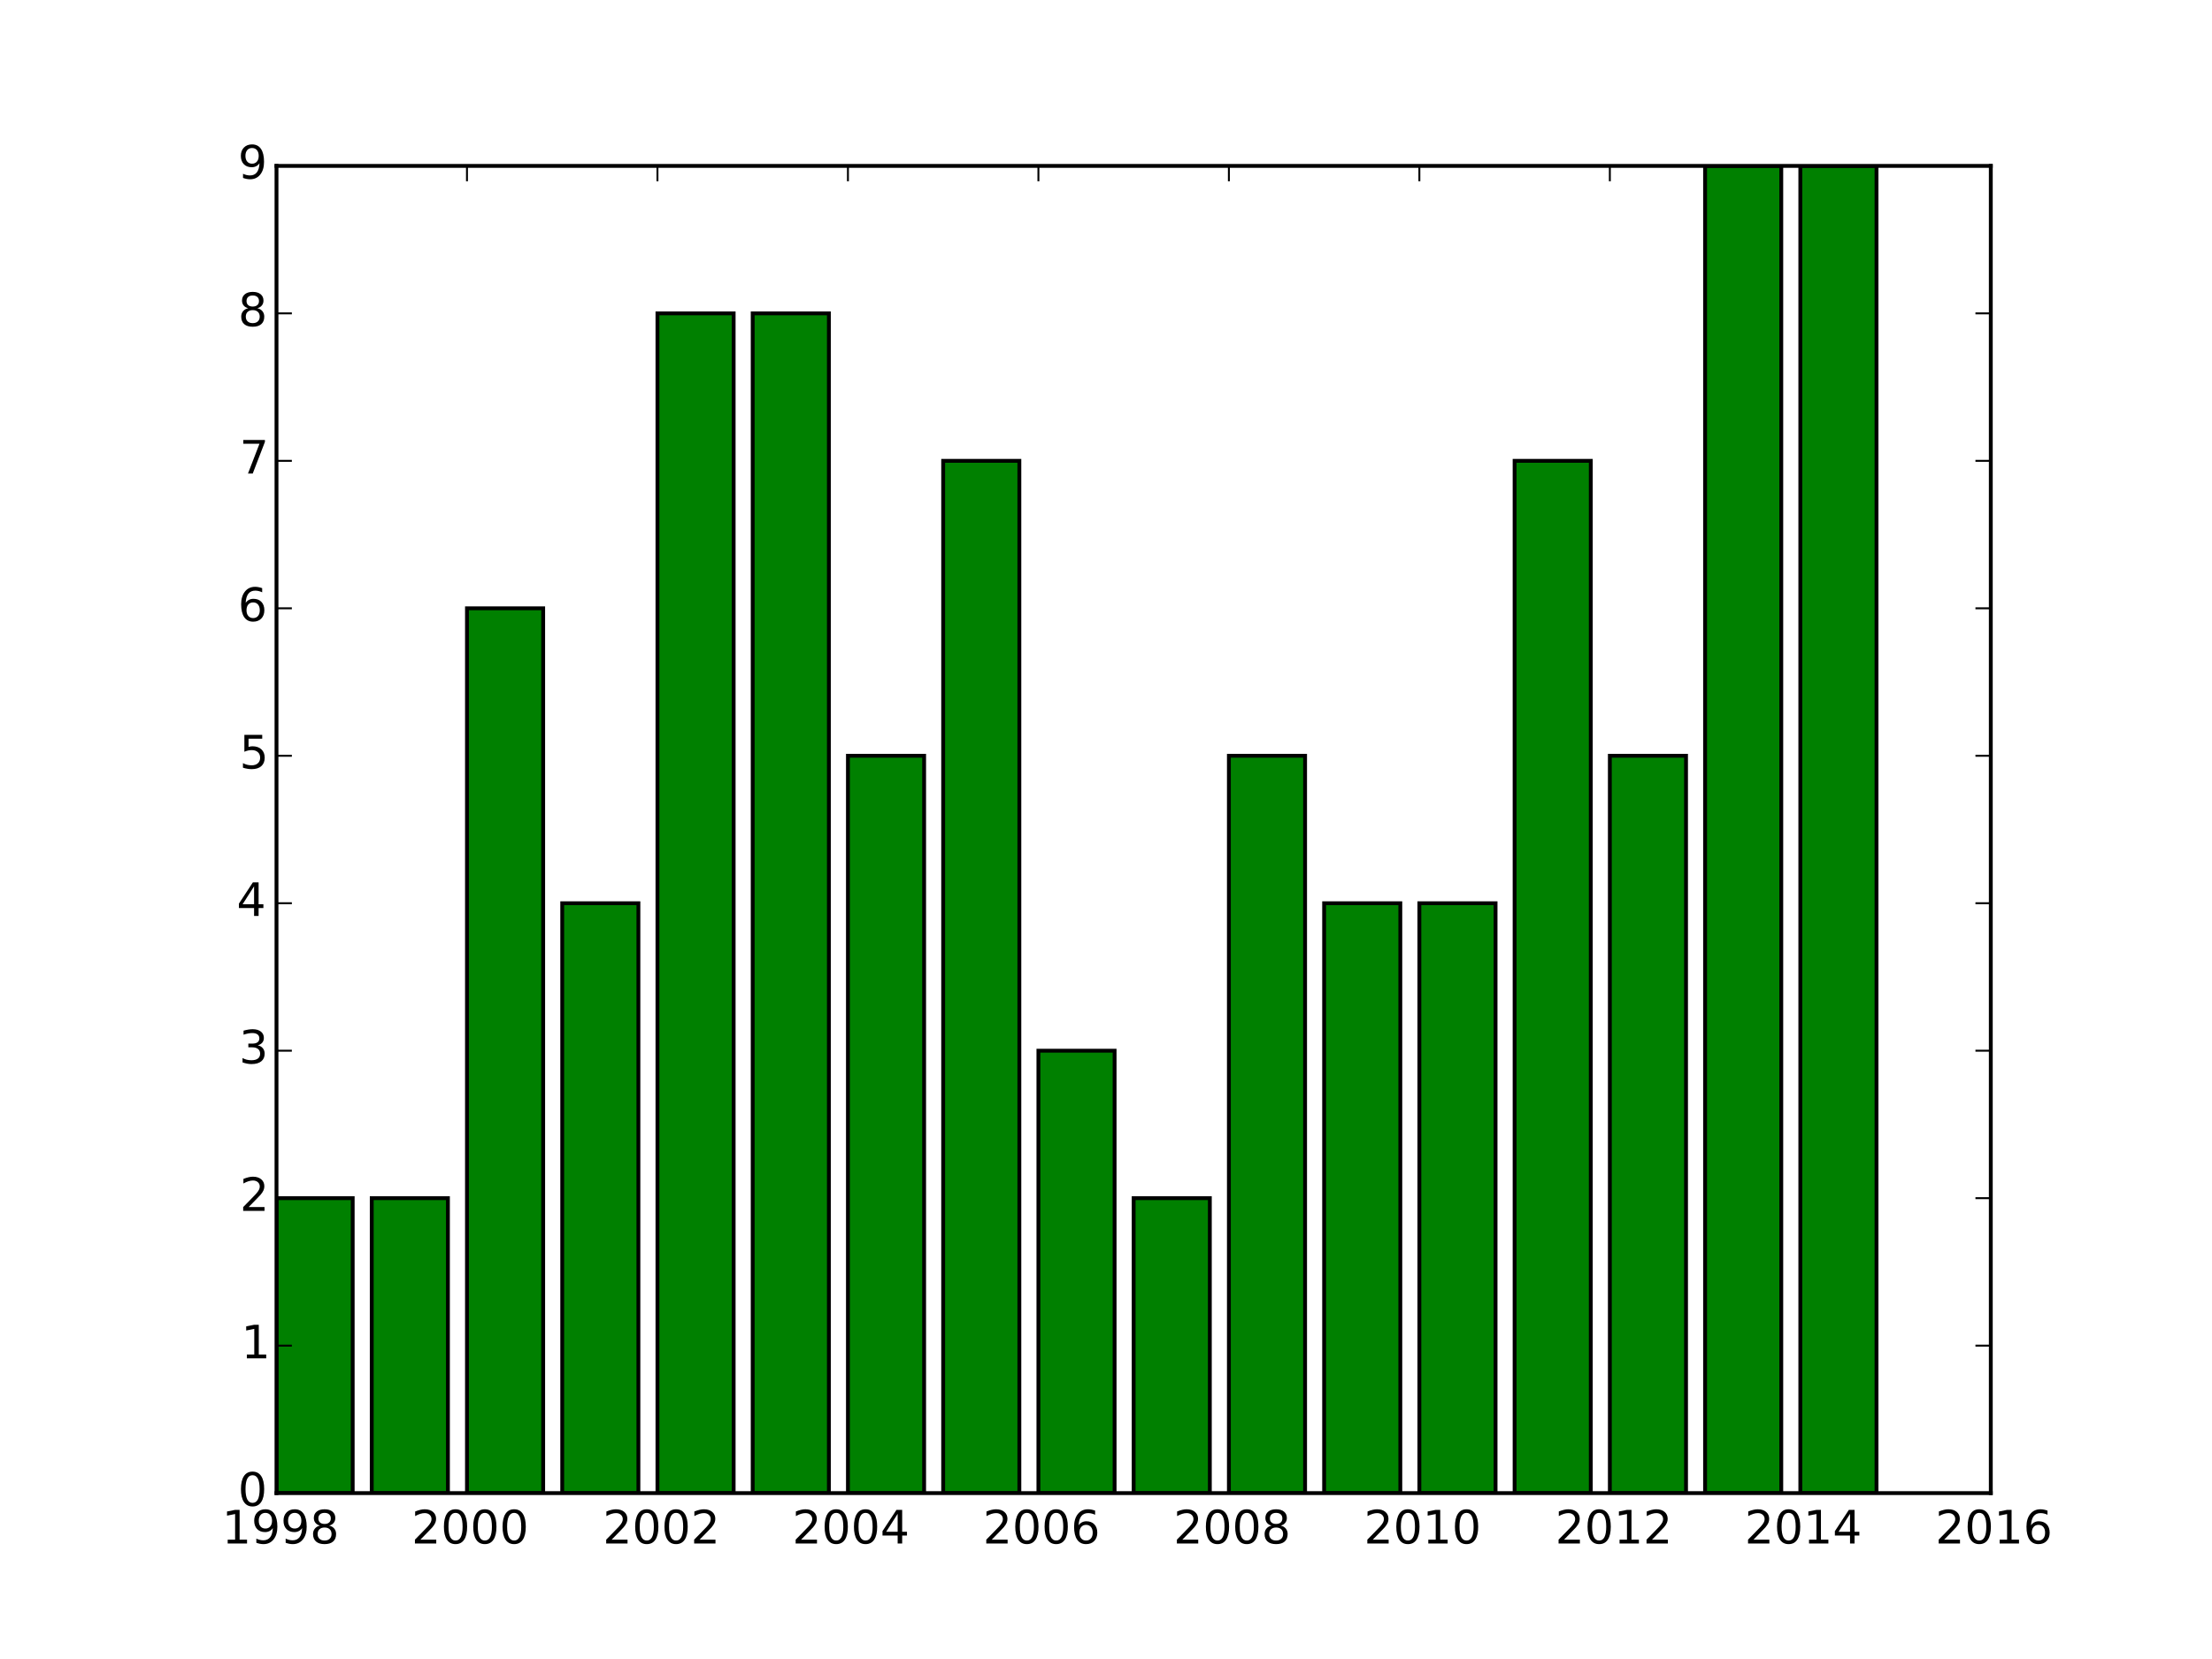
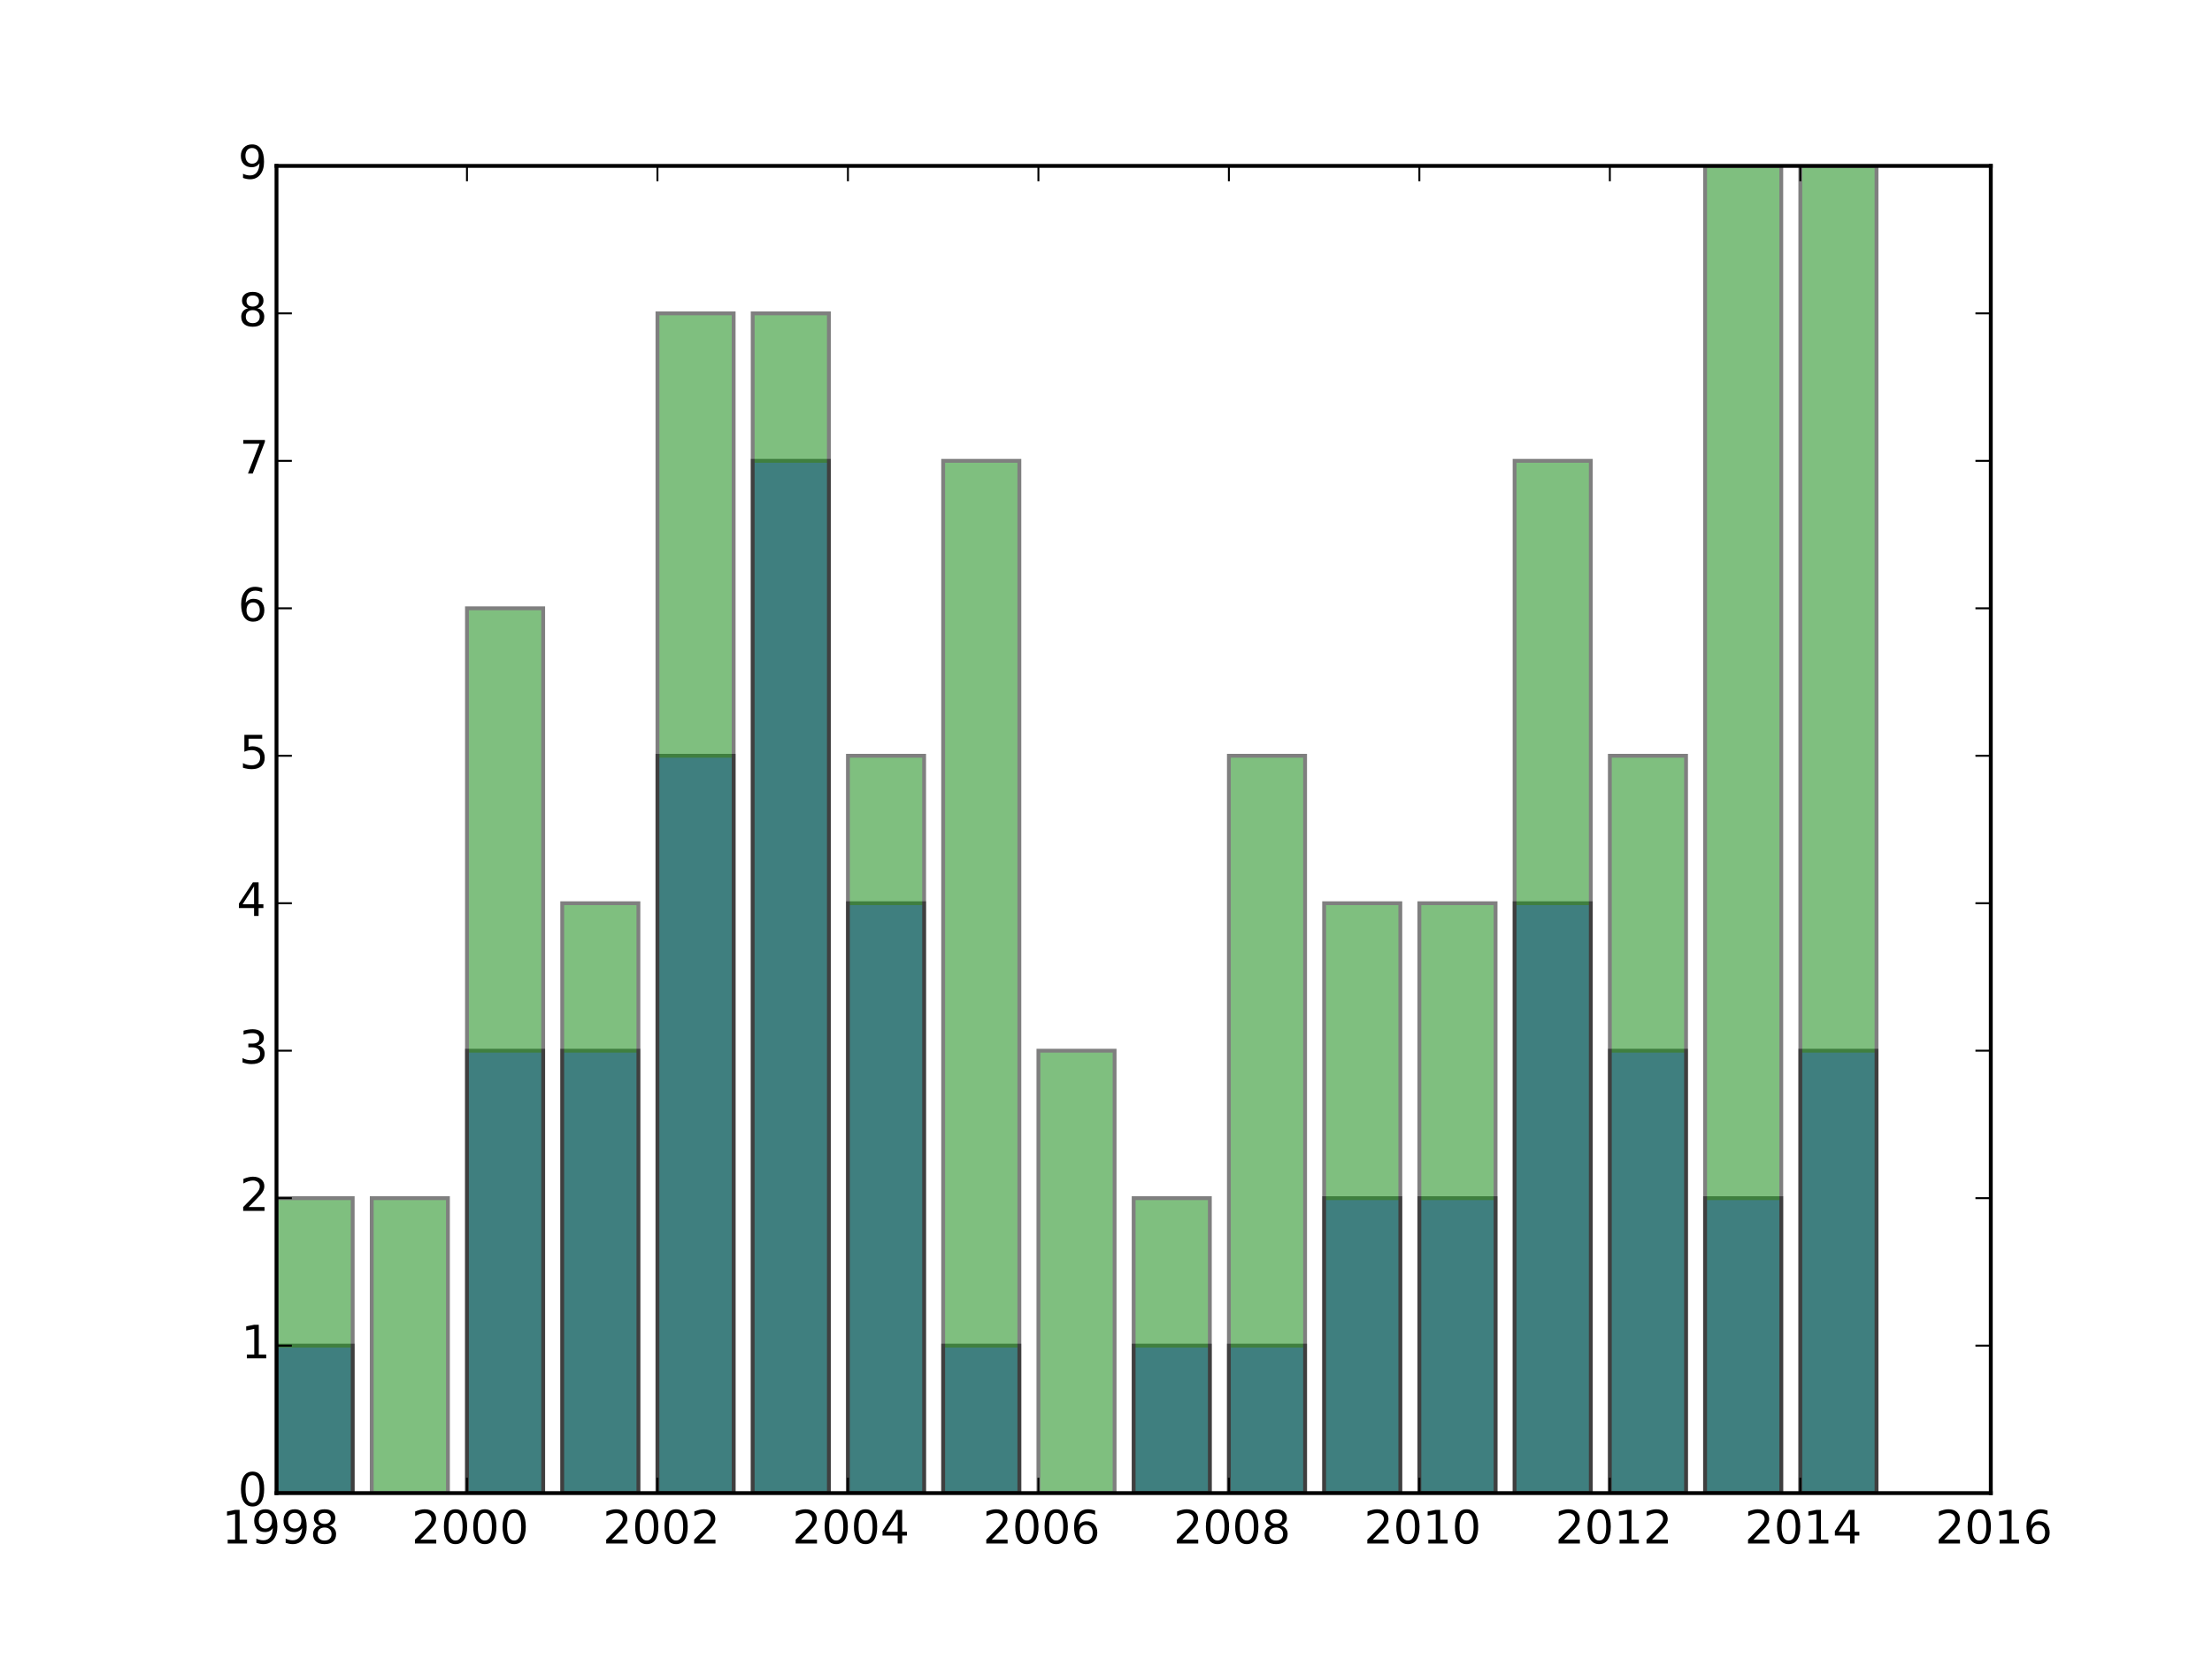
<svg xmlns="http://www.w3.org/2000/svg" xmlns:xlink="http://www.w3.org/1999/xlink" height="432pt" version="1.1" viewBox="0 0 576 432" width="576pt">
  <defs>
    <style type="text/css">
*{stroke-linecap:butt;stroke-linejoin:round;}
  </style>
  </defs>
  <g id="figure_1">
    <g id="patch_1">
      <path d=" M0 432 L576 432 L576 0 L0 0 z " style="fill:#ffffff;" />
    </g>
    <g id="axes_1">
      <g id="patch_2">
        <path d=" M72 388.8 L518.4 388.8 L518.4 43.2 L72 43.2 z " style="fill:#ffffff;" />
      </g>
      <g id="patch_3">
-         <path clip-path="url(#p7ff5b81e1d)" d=" M72 388.8 L91.84 388.8 L91.84 312 L72 312 z " style="fill:#008000;stroke:#000000;stroke-linejoin:miter;" />
+         <path clip-path="url(#p7ff5b81e1d)" d=" M72 388.8 L91.84 388.8 L91.84 350.4 L72 350.4 z " style="fill:#0000ff;opacity:0.5;stroke:#000000;stroke-linejoin:miter;" />
      </g>
      <g id="patch_4">
-         <path clip-path="url(#p7ff5b81e1d)" d=" M96.8 388.8 L116.64 388.8 L116.64 312 L96.8 312 z " style="fill:#008000;stroke:#000000;stroke-linejoin:miter;" />
+         <path clip-path="url(#p7ff5b81e1d)" d=" M121.6 388.8 L141.44 388.8 L141.44 273.6 L121.6 273.6 z " style="fill:#0000ff;opacity:0.5;stroke:#000000;stroke-linejoin:miter;" />
      </g>
      <g id="patch_5">
-         <path clip-path="url(#p7ff5b81e1d)" d=" M121.6 388.8 L141.44 388.8 L141.44 158.4 L121.6 158.4 z " style="fill:#008000;stroke:#000000;stroke-linejoin:miter;" />
+         <path clip-path="url(#p7ff5b81e1d)" d=" M146.4 388.8 L166.24 388.8 L166.24 273.6 L146.4 273.6 z " style="fill:#0000ff;opacity:0.5;stroke:#000000;stroke-linejoin:miter;" />
      </g>
      <g id="patch_6">
-         <path clip-path="url(#p7ff5b81e1d)" d=" M146.4 388.8 L166.24 388.8 L166.24 235.2 L146.4 235.2 z " style="fill:#008000;stroke:#000000;stroke-linejoin:miter;" />
+         <path clip-path="url(#p7ff5b81e1d)" d=" M171.2 388.8 L191.04 388.8 L191.04 196.8 L171.2 196.8 z " style="fill:#0000ff;opacity:0.5;stroke:#000000;stroke-linejoin:miter;" />
      </g>
      <g id="patch_7">
-         <path clip-path="url(#p7ff5b81e1d)" d=" M171.2 388.8 L191.04 388.8 L191.04 81.6 L171.2 81.6 z " style="fill:#008000;stroke:#000000;stroke-linejoin:miter;" />
+         <path clip-path="url(#p7ff5b81e1d)" d=" M196 388.8 L215.84 388.8 L215.84 120 L196 120 z " style="fill:#0000ff;opacity:0.5;stroke:#000000;stroke-linejoin:miter;" />
      </g>
      <g id="patch_8">
-         <path clip-path="url(#p7ff5b81e1d)" d=" M196 388.8 L215.84 388.8 L215.84 81.6 L196 81.6 z " style="fill:#008000;stroke:#000000;stroke-linejoin:miter;" />
+         <path clip-path="url(#p7ff5b81e1d)" d=" M220.8 388.8 L240.64 388.8 L240.64 235.2 L220.8 235.2 z " style="fill:#0000ff;opacity:0.5;stroke:#000000;stroke-linejoin:miter;" />
      </g>
      <g id="patch_9">
-         <path clip-path="url(#p7ff5b81e1d)" d=" M220.8 388.8 L240.64 388.8 L240.64 196.8 L220.8 196.8 z " style="fill:#008000;stroke:#000000;stroke-linejoin:miter;" />
+         <path clip-path="url(#p7ff5b81e1d)" d=" M245.6 388.8 L265.44 388.8 L265.44 350.4 L245.6 350.4 z " style="fill:#0000ff;opacity:0.5;stroke:#000000;stroke-linejoin:miter;" />
      </g>
      <g id="patch_10">
-         <path clip-path="url(#p7ff5b81e1d)" d=" M245.6 388.8 L265.44 388.8 L265.44 120 L245.6 120 z " style="fill:#008000;stroke:#000000;stroke-linejoin:miter;" />
+         <path clip-path="url(#p7ff5b81e1d)" d=" M295.2 388.8 L315.04 388.8 L315.04 350.4 L295.2 350.4 z " style="fill:#0000ff;opacity:0.5;stroke:#000000;stroke-linejoin:miter;" />
      </g>
      <g id="patch_11">
-         <path clip-path="url(#p7ff5b81e1d)" d=" M270.4 388.8 L290.24 388.8 L290.24 273.6 L270.4 273.6 z " style="fill:#008000;stroke:#000000;stroke-linejoin:miter;" />
+         <path clip-path="url(#p7ff5b81e1d)" d=" M320 388.8 L339.84 388.8 L339.84 350.4 L320 350.4 z " style="fill:#0000ff;opacity:0.5;stroke:#000000;stroke-linejoin:miter;" />
      </g>
      <g id="patch_12">
-         <path clip-path="url(#p7ff5b81e1d)" d=" M295.2 388.8 L315.04 388.8 L315.04 312 L295.2 312 z " style="fill:#008000;stroke:#000000;stroke-linejoin:miter;" />
+         <path clip-path="url(#p7ff5b81e1d)" d=" M344.8 388.8 L364.64 388.8 L364.64 312 L344.8 312 z " style="fill:#0000ff;opacity:0.5;stroke:#000000;stroke-linejoin:miter;" />
      </g>
      <g id="patch_13">
-         <path clip-path="url(#p7ff5b81e1d)" d=" M320 388.8 L339.84 388.8 L339.84 196.8 L320 196.8 z " style="fill:#008000;stroke:#000000;stroke-linejoin:miter;" />
+         <path clip-path="url(#p7ff5b81e1d)" d=" M369.6 388.8 L389.44 388.8 L389.44 312 L369.6 312 z " style="fill:#0000ff;opacity:0.5;stroke:#000000;stroke-linejoin:miter;" />
      </g>
      <g id="patch_14">
-         <path clip-path="url(#p7ff5b81e1d)" d=" M344.8 388.8 L364.64 388.8 L364.64 235.2 L344.8 235.2 z " style="fill:#008000;stroke:#000000;stroke-linejoin:miter;" />
+         <path clip-path="url(#p7ff5b81e1d)" d=" M394.4 388.8 L414.24 388.8 L414.24 235.2 L394.4 235.2 z " style="fill:#0000ff;opacity:0.5;stroke:#000000;stroke-linejoin:miter;" />
      </g>
      <g id="patch_15">
-         <path clip-path="url(#p7ff5b81e1d)" d=" M369.6 388.8 L389.44 388.8 L389.44 235.2 L369.6 235.2 z " style="fill:#008000;stroke:#000000;stroke-linejoin:miter;" />
+         <path clip-path="url(#p7ff5b81e1d)" d=" M419.2 388.8 L439.04 388.8 L439.04 273.6 L419.2 273.6 z " style="fill:#0000ff;opacity:0.5;stroke:#000000;stroke-linejoin:miter;" />
      </g>
      <g id="patch_16">
-         <path clip-path="url(#p7ff5b81e1d)" d=" M394.4 388.8 L414.24 388.8 L414.24 120 L394.4 120 z " style="fill:#008000;stroke:#000000;stroke-linejoin:miter;" />
+         <path clip-path="url(#p7ff5b81e1d)" d=" M444 388.8 L463.84 388.8 L463.84 312 L444 312 z " style="fill:#0000ff;opacity:0.5;stroke:#000000;stroke-linejoin:miter;" />
      </g>
      <g id="patch_17">
-         <path clip-path="url(#p7ff5b81e1d)" d=" M419.2 388.8 L439.04 388.8 L439.04 196.8 L419.2 196.8 z " style="fill:#008000;stroke:#000000;stroke-linejoin:miter;" />
+         <path clip-path="url(#p7ff5b81e1d)" d=" M468.8 388.8 L488.64 388.8 L488.64 273.6 L468.8 273.6 z " style="fill:#0000ff;opacity:0.5;stroke:#000000;stroke-linejoin:miter;" />
      </g>
      <g id="patch_18">
-         <path clip-path="url(#p7ff5b81e1d)" d=" M444 388.8 L463.84 388.8 L463.84 43.2 L444 43.2 z " style="fill:#008000;stroke:#000000;stroke-linejoin:miter;" />
+         <path clip-path="url(#p7ff5b81e1d)" d=" M72 388.8 L91.84 388.8 L91.84 312 L72 312 z " style="fill:#008000;opacity:0.5;stroke:#000000;stroke-linejoin:miter;" />
      </g>
      <g id="patch_19">
-         <path clip-path="url(#p7ff5b81e1d)" d=" M468.8 388.8 L488.64 388.8 L488.64 43.2 L468.8 43.2 z " style="fill:#008000;stroke:#000000;stroke-linejoin:miter;" />
+         <path clip-path="url(#p7ff5b81e1d)" d=" M96.8 388.8 L116.64 388.8 L116.64 312 L96.8 312 z " style="fill:#008000;opacity:0.5;stroke:#000000;stroke-linejoin:miter;" />
      </g>
      <g id="patch_20">
+         <path clip-path="url(#p7ff5b81e1d)" d=" M121.6 388.8 L141.44 388.8 L141.44 158.4 L121.6 158.4 z " style="fill:#008000;opacity:0.5;stroke:#000000;stroke-linejoin:miter;" />
+       </g>
+       <g id="patch_21">
+         <path clip-path="url(#p7ff5b81e1d)" d=" M146.4 388.8 L166.24 388.8 L166.24 235.2 L146.4 235.2 z " style="fill:#008000;opacity:0.5;stroke:#000000;stroke-linejoin:miter;" />
+       </g>
+       <g id="patch_22">
+         <path clip-path="url(#p7ff5b81e1d)" d=" M171.2 388.8 L191.04 388.8 L191.04 81.6 L171.2 81.6 z " style="fill:#008000;opacity:0.5;stroke:#000000;stroke-linejoin:miter;" />
+       </g>
+       <g id="patch_23">
+         <path clip-path="url(#p7ff5b81e1d)" d=" M196 388.8 L215.84 388.8 L215.84 81.6 L196 81.6 z " style="fill:#008000;opacity:0.5;stroke:#000000;stroke-linejoin:miter;" />
+       </g>
+       <g id="patch_24">
+         <path clip-path="url(#p7ff5b81e1d)" d=" M220.8 388.8 L240.64 388.8 L240.64 196.8 L220.8 196.8 z " style="fill:#008000;opacity:0.5;stroke:#000000;stroke-linejoin:miter;" />
+       </g>
+       <g id="patch_25">
+         <path clip-path="url(#p7ff5b81e1d)" d=" M245.6 388.8 L265.44 388.8 L265.44 120 L245.6 120 z " style="fill:#008000;opacity:0.5;stroke:#000000;stroke-linejoin:miter;" />
+       </g>
+       <g id="patch_26">
+         <path clip-path="url(#p7ff5b81e1d)" d=" M270.4 388.8 L290.24 388.8 L290.24 273.6 L270.4 273.6 z " style="fill:#008000;opacity:0.5;stroke:#000000;stroke-linejoin:miter;" />
+       </g>
+       <g id="patch_27">
+         <path clip-path="url(#p7ff5b81e1d)" d=" M295.2 388.8 L315.04 388.8 L315.04 312 L295.2 312 z " style="fill:#008000;opacity:0.5;stroke:#000000;stroke-linejoin:miter;" />
+       </g>
+       <g id="patch_28">
+         <path clip-path="url(#p7ff5b81e1d)" d=" M320 388.8 L339.84 388.8 L339.84 196.8 L320 196.8 z " style="fill:#008000;opacity:0.5;stroke:#000000;stroke-linejoin:miter;" />
+       </g>
+       <g id="patch_29">
+         <path clip-path="url(#p7ff5b81e1d)" d=" M344.8 388.8 L364.64 388.8 L364.64 235.2 L344.8 235.2 z " style="fill:#008000;opacity:0.5;stroke:#000000;stroke-linejoin:miter;" />
+       </g>
+       <g id="patch_30">
+         <path clip-path="url(#p7ff5b81e1d)" d=" M369.6 388.8 L389.44 388.8 L389.44 235.2 L369.6 235.2 z " style="fill:#008000;opacity:0.5;stroke:#000000;stroke-linejoin:miter;" />
+       </g>
+       <g id="patch_31">
+         <path clip-path="url(#p7ff5b81e1d)" d=" M394.4 388.8 L414.24 388.8 L414.24 120 L394.4 120 z " style="fill:#008000;opacity:0.5;stroke:#000000;stroke-linejoin:miter;" />
+       </g>
+       <g id="patch_32">
+         <path clip-path="url(#p7ff5b81e1d)" d=" M419.2 388.8 L439.04 388.8 L439.04 196.8 L419.2 196.8 z " style="fill:#008000;opacity:0.5;stroke:#000000;stroke-linejoin:miter;" />
+       </g>
+       <g id="patch_33">
+         <path clip-path="url(#p7ff5b81e1d)" d=" M444 388.8 L463.84 388.8 L463.84 43.2 L444 43.2 z " style="fill:#008000;opacity:0.5;stroke:#000000;stroke-linejoin:miter;" />
+       </g>
+       <g id="patch_34">
+         <path clip-path="url(#p7ff5b81e1d)" d=" M468.8 388.8 L488.64 388.8 L488.64 43.2 L468.8 43.2 z " style="fill:#008000;opacity:0.5;stroke:#000000;stroke-linejoin:miter;" />
+       </g>
+       <g id="patch_35">
+         <path d=" M72 388.8 L518.4 388.8" style="fill:none;stroke:#000000;stroke-linecap:square;stroke-linejoin:miter;" />
+       </g>
+       <g id="patch_36">
        <path d=" M72 388.8 L72 43.2" style="fill:none;stroke:#000000;stroke-linecap:square;stroke-linejoin:miter;" />
      </g>
-       <g id="patch_21">
-         <path d=" M72 388.8 L518.4 388.8" style="fill:none;stroke:#000000;stroke-linecap:square;stroke-linejoin:miter;" />
-       </g>
-       <g id="patch_22">
+       <g id="patch_37">
        <path d=" M518.4 388.8 L518.4 43.2" style="fill:none;stroke:#000000;stroke-linecap:square;stroke-linejoin:miter;" />
      </g>
-       <g id="patch_23">
+       <g id="patch_38">
        <path d=" M72 43.2 L518.4 43.2" style="fill:none;stroke:#000000;stroke-linecap:square;stroke-linejoin:miter;" />
      </g>
      <g id="matplotlib.axis_1">
        <g id="xtick_1">
          <g id="line2d_1">
            <defs>
              <path d=" M0 0 L0 -4" id="mc7db9fdffb" style="stroke:#000000;stroke-width:0.5;" />
            </defs>
            <g>
              <use style="stroke:#000000;stroke-width:0.5;" x="72.0" xlink:href="#mc7db9fdffb" y="388.8" />
            </g>
          </g>
          <g id="line2d_2">
            <defs>
              <path d=" M0 0 L0 4" id="m5a7d422ac3" style="stroke:#000000;stroke-width:0.5;" />
            </defs>
            <g>
              <use style="stroke:#000000;stroke-width:0.5;" x="72.0" xlink:href="#m5a7d422ac3" y="43.2" />
            </g>
          </g>
          <g id="text_1">
            <defs>
              <path d=" M12.406 8.297 L28.516 8.297 L28.516 63.922 L10.984 60.406 L10.984 69.391 L28.422 72.906 L38.281 72.906 L38.281 8.297 L54.391 8.297 L54.391 0 L12.406 0 z " id="BitstreamVeraSans-Roman-31" />
+               <path d=" M10.984 1.516 L10.984 10.5 Q14.703 8.734 18.5 7.812 Q22.312 6.891 25.984 6.891 Q35.75 6.891 40.891 13.453 Q46.047 20.016 46.781 33.406 Q43.953 29.203 39.594 26.953 Q35.25 24.703 29.984 24.703 Q19.047 24.703 12.672 31.312 Q6.297 37.938 6.297 49.422 Q6.297 60.641 12.938 67.422 Q19.578 74.219 30.609 74.219 Q43.266 74.219 49.922 64.516 Q56.594 54.828 56.594 36.375 Q56.594 19.141 48.406 8.859 Q40.234 -1.422 26.422 -1.422 Q22.703 -1.422 18.891 -0.688 Q15.094 0.047 10.984 1.516 M30.609 32.422 Q37.25 32.422 41.125 36.953 Q45.016 41.5 45.016 49.422 Q45.016 57.281 41.125 61.844 Q37.25 66.406 30.609 66.406 Q23.969 66.406 20.094 61.844 Q16.219 57.281 16.219 49.422 Q16.219 41.5 20.094 36.953 Q23.969 32.422 30.609 32.422" id="BitstreamVeraSans-Roman-39" />
              <path d=" M31.781 34.625 Q24.75 34.625 20.719 30.859 Q16.703 27.094 16.703 20.516 Q16.703 13.922 20.719 10.156 Q24.75 6.391 31.781 6.391 Q38.812 6.391 42.859 10.172 Q46.922 13.969 46.922 20.516 Q46.922 27.094 42.891 30.859 Q38.875 34.625 31.781 34.625 M21.922 38.812 Q15.578 40.375 12.031 44.719 Q8.5 49.078 8.5 55.328 Q8.5 64.062 14.719 69.141 Q20.953 74.219 31.781 74.219 Q42.672 74.219 48.875 69.141 Q55.078 64.062 55.078 55.328 Q55.078 49.078 51.531 44.719 Q48 40.375 41.703 38.812 Q48.828 37.156 52.797 32.312 Q56.781 27.484 56.781 20.516 Q56.781 9.906 50.312 4.234 Q43.844 -1.422 31.781 -1.422 Q19.734 -1.422 13.25 4.234 Q6.781 9.906 6.781 20.516 Q6.781 27.484 10.781 32.312 Q14.797 37.156 21.922 38.812 M18.312 54.391 Q18.312 48.734 21.844 45.562 Q25.391 42.391 31.781 42.391 Q38.141 42.391 41.719 45.562 Q45.312 48.734 45.312 54.391 Q45.312 60.062 41.719 63.234 Q38.141 66.406 31.781 66.406 Q25.391 66.406 21.844 63.234 Q18.312 60.062 18.312 54.391" id="BitstreamVeraSans-Roman-38" />
-               <path d=" M10.984 1.516 L10.984 10.5 Q14.703 8.734 18.5 7.812 Q22.312 6.891 25.984 6.891 Q35.75 6.891 40.891 13.453 Q46.047 20.016 46.781 33.406 Q43.953 29.203 39.594 26.953 Q35.25 24.703 29.984 24.703 Q19.047 24.703 12.672 31.312 Q6.297 37.938 6.297 49.422 Q6.297 60.641 12.938 67.422 Q19.578 74.219 30.609 74.219 Q43.266 74.219 49.922 64.516 Q56.594 54.828 56.594 36.375 Q56.594 19.141 48.406 8.859 Q40.234 -1.422 26.422 -1.422 Q22.703 -1.422 18.891 -0.688 Q15.094 0.047 10.984 1.516 M30.609 32.422 Q37.25 32.422 41.125 36.953 Q45.016 41.5 45.016 49.422 Q45.016 57.281 41.125 61.844 Q37.25 66.406 30.609 66.406 Q23.969 66.406 20.094 61.844 Q16.219 57.281 16.219 49.422 Q16.219 41.5 20.094 36.953 Q23.969 32.422 30.609 32.422" id="BitstreamVeraSans-Roman-39" />
            </defs>
            <g transform="translate(57.79969 401.9181)scale(0.12 -0.12)">
              <use xlink:href="#BitstreamVeraSans-Roman-31" />
              <use x="63.623" xlink:href="#BitstreamVeraSans-Roman-39" />
              <use x="127.246" xlink:href="#BitstreamVeraSans-Roman-39" />
              <use x="190.869" xlink:href="#BitstreamVeraSans-Roman-38" />
            </g>
          </g>
        </g>
        <g id="xtick_2">
          <g id="line2d_3">
            <g>
              <use style="stroke:#000000;stroke-width:0.5;" x="121.6" xlink:href="#mc7db9fdffb" y="388.8" />
            </g>
          </g>
          <g id="line2d_4">
            <g>
              <use style="stroke:#000000;stroke-width:0.5;" x="121.6" xlink:href="#m5a7d422ac3" y="43.2" />
            </g>
          </g>
          <g id="text_2">
            <defs>
              <path d=" M19.188 8.297 L53.609 8.297 L53.609 0 L7.328 0 L7.328 8.297 Q12.938 14.109 22.625 23.891 Q32.328 33.688 34.812 36.531 Q39.547 41.844 41.422 45.531 Q43.312 49.219 43.312 52.781 Q43.312 58.594 39.234 62.25 Q35.156 65.922 28.609 65.922 Q23.969 65.922 18.812 64.312 Q13.672 62.703 7.812 59.422 L7.812 69.391 Q13.766 71.781 18.938 73 Q24.125 74.219 28.422 74.219 Q39.75 74.219 46.484 68.547 Q53.219 62.891 53.219 53.422 Q53.219 48.922 51.531 44.891 Q49.859 40.875 45.406 35.406 Q44.188 33.984 37.641 27.219 Q31.109 20.453 19.188 8.297" id="BitstreamVeraSans-Roman-32" />
              <path d=" M31.781 66.406 Q24.172 66.406 20.328 58.906 Q16.5 51.422 16.5 36.375 Q16.5 21.391 20.328 13.891 Q24.172 6.391 31.781 6.391 Q39.453 6.391 43.281 13.891 Q47.125 21.391 47.125 36.375 Q47.125 51.422 43.281 58.906 Q39.453 66.406 31.781 66.406 M31.781 74.219 Q44.047 74.219 50.516 64.516 Q56.984 54.828 56.984 36.375 Q56.984 17.969 50.516 8.266 Q44.047 -1.422 31.781 -1.422 Q19.531 -1.422 13.062 8.266 Q6.594 17.969 6.594 36.375 Q6.594 54.828 13.062 64.516 Q19.531 74.219 31.781 74.219" id="BitstreamVeraSans-Roman-30" />
            </defs>
            <g transform="translate(107.1681 401.9181)scale(0.12 -0.12)">
              <use xlink:href="#BitstreamVeraSans-Roman-32" />
              <use x="63.623" xlink:href="#BitstreamVeraSans-Roman-30" />
              <use x="127.246" xlink:href="#BitstreamVeraSans-Roman-30" />
              <use x="190.869" xlink:href="#BitstreamVeraSans-Roman-30" />
            </g>
          </g>
        </g>
        <g id="xtick_3">
          <g id="line2d_5">
            <g>
              <use style="stroke:#000000;stroke-width:0.5;" x="171.2" xlink:href="#mc7db9fdffb" y="388.8" />
            </g>
          </g>
          <g id="line2d_6">
            <g>
              <use style="stroke:#000000;stroke-width:0.5;" x="171.2" xlink:href="#m5a7d422ac3" y="43.2" />
            </g>
          </g>
          <g id="text_3">
            <g transform="translate(156.9706 401.9181)scale(0.12 -0.12)">
              <use xlink:href="#BitstreamVeraSans-Roman-32" />
              <use x="63.623" xlink:href="#BitstreamVeraSans-Roman-30" />
              <use x="127.246" xlink:href="#BitstreamVeraSans-Roman-30" />
              <use x="190.869" xlink:href="#BitstreamVeraSans-Roman-32" />
            </g>
          </g>
        </g>
        <g id="xtick_4">
          <g id="line2d_7">
            <g>
              <use style="stroke:#000000;stroke-width:0.5;" x="220.8" xlink:href="#mc7db9fdffb" y="388.8" />
            </g>
          </g>
          <g id="line2d_8">
            <g>
              <use style="stroke:#000000;stroke-width:0.5;" x="220.8" xlink:href="#m5a7d422ac3" y="43.2" />
            </g>
          </g>
          <g id="text_4">
            <defs>
              <path d=" M37.797 64.312 L12.891 25.391 L37.797 25.391 z  M35.203 72.906 L47.609 72.906 L47.609 25.391 L58.016 25.391 L58.016 17.188 L47.609 17.188 L47.609 0 L37.797 0 L37.797 17.188 L4.891 17.188 L4.891 26.703 z " id="BitstreamVeraSans-Roman-34" />
            </defs>
            <g transform="translate(206.3063 401.9181)scale(0.12 -0.12)">
              <use xlink:href="#BitstreamVeraSans-Roman-32" />
              <use x="63.623" xlink:href="#BitstreamVeraSans-Roman-30" />
              <use x="127.246" xlink:href="#BitstreamVeraSans-Roman-30" />
              <use x="190.869" xlink:href="#BitstreamVeraSans-Roman-34" />
            </g>
          </g>
        </g>
        <g id="xtick_5">
          <g id="line2d_9">
            <g>
              <use style="stroke:#000000;stroke-width:0.5;" x="270.4" xlink:href="#mc7db9fdffb" y="388.8" />
            </g>
          </g>
          <g id="line2d_10">
            <g>
              <use style="stroke:#000000;stroke-width:0.5;" x="270.4" xlink:href="#m5a7d422ac3" y="43.2" />
            </g>
          </g>
          <g id="text_5">
            <defs>
              <path d=" M33.016 40.375 Q26.375 40.375 22.484 35.828 Q18.609 31.297 18.609 23.391 Q18.609 15.531 22.484 10.953 Q26.375 6.391 33.016 6.391 Q39.656 6.391 43.531 10.953 Q47.406 15.531 47.406 23.391 Q47.406 31.297 43.531 35.828 Q39.656 40.375 33.016 40.375 M52.594 71.297 L52.594 62.312 Q48.875 64.062 45.094 64.984 Q41.312 65.922 37.594 65.922 Q27.828 65.922 22.672 59.328 Q17.531 52.734 16.797 39.406 Q19.672 43.656 24.016 45.922 Q28.375 48.188 33.594 48.188 Q44.578 48.188 50.953 41.516 Q57.328 34.859 57.328 23.391 Q57.328 12.156 50.688 5.359 Q44.047 -1.422 33.016 -1.422 Q20.359 -1.422 13.672 8.266 Q6.984 17.969 6.984 36.375 Q6.984 53.656 15.188 63.938 Q23.391 74.219 37.203 74.219 Q40.922 74.219 44.703 73.484 Q48.484 72.75 52.594 71.297" id="BitstreamVeraSans-Roman-36" />
            </defs>
            <g transform="translate(255.9475 401.9181)scale(0.12 -0.12)">
              <use xlink:href="#BitstreamVeraSans-Roman-32" />
              <use x="63.623" xlink:href="#BitstreamVeraSans-Roman-30" />
              <use x="127.246" xlink:href="#BitstreamVeraSans-Roman-30" />
              <use x="190.869" xlink:href="#BitstreamVeraSans-Roman-36" />
            </g>
          </g>
        </g>
        <g id="xtick_6">
          <g id="line2d_11">
            <g>
              <use style="stroke:#000000;stroke-width:0.5;" x="320.0" xlink:href="#mc7db9fdffb" y="388.8" />
            </g>
          </g>
          <g id="line2d_12">
            <g>
              <use style="stroke:#000000;stroke-width:0.5;" x="320.0" xlink:href="#m5a7d422ac3" y="43.2" />
            </g>
          </g>
          <g id="text_6">
            <g transform="translate(305.5803 401.9181)scale(0.12 -0.12)">
              <use xlink:href="#BitstreamVeraSans-Roman-32" />
              <use x="63.623" xlink:href="#BitstreamVeraSans-Roman-30" />
              <use x="127.246" xlink:href="#BitstreamVeraSans-Roman-30" />
              <use x="190.869" xlink:href="#BitstreamVeraSans-Roman-38" />
            </g>
          </g>
        </g>
        <g id="xtick_7">
          <g id="line2d_13">
            <g>
              <use style="stroke:#000000;stroke-width:0.5;" x="369.6" xlink:href="#mc7db9fdffb" y="388.8" />
            </g>
          </g>
          <g id="line2d_14">
            <g>
              <use style="stroke:#000000;stroke-width:0.5;" x="369.6" xlink:href="#m5a7d422ac3" y="43.2" />
            </g>
          </g>
          <g id="text_7">
            <g transform="translate(355.1681 401.9181)scale(0.12 -0.12)">
              <use xlink:href="#BitstreamVeraSans-Roman-32" />
              <use x="63.623" xlink:href="#BitstreamVeraSans-Roman-30" />
              <use x="127.246" xlink:href="#BitstreamVeraSans-Roman-31" />
              <use x="190.869" xlink:href="#BitstreamVeraSans-Roman-30" />
            </g>
          </g>
        </g>
        <g id="xtick_8">
          <g id="line2d_15">
            <g>
              <use style="stroke:#000000;stroke-width:0.5;" x="419.2" xlink:href="#mc7db9fdffb" y="388.8" />
            </g>
          </g>
          <g id="line2d_16">
            <g>
              <use style="stroke:#000000;stroke-width:0.5;" x="419.2" xlink:href="#m5a7d422ac3" y="43.2" />
            </g>
          </g>
          <g id="text_8">
            <g transform="translate(404.9706 401.9181)scale(0.12 -0.12)">
              <use xlink:href="#BitstreamVeraSans-Roman-32" />
              <use x="63.623" xlink:href="#BitstreamVeraSans-Roman-30" />
              <use x="127.246" xlink:href="#BitstreamVeraSans-Roman-31" />
              <use x="190.869" xlink:href="#BitstreamVeraSans-Roman-32" />
            </g>
          </g>
        </g>
        <g id="xtick_9">
          <g id="line2d_17">
            <g>
              <use style="stroke:#000000;stroke-width:0.5;" x="468.8" xlink:href="#mc7db9fdffb" y="388.8" />
            </g>
          </g>
          <g id="line2d_18">
            <g>
              <use style="stroke:#000000;stroke-width:0.5;" x="468.8" xlink:href="#m5a7d422ac3" y="43.2" />
            </g>
          </g>
          <g id="text_9">
            <g transform="translate(454.3062 401.9181)scale(0.12 -0.12)">
              <use xlink:href="#BitstreamVeraSans-Roman-32" />
              <use x="63.623" xlink:href="#BitstreamVeraSans-Roman-30" />
              <use x="127.246" xlink:href="#BitstreamVeraSans-Roman-31" />
              <use x="190.869" xlink:href="#BitstreamVeraSans-Roman-34" />
            </g>
          </g>
        </g>
        <g id="xtick_10">
          <g id="line2d_19">
            <g>
              <use style="stroke:#000000;stroke-width:0.5;" x="518.4" xlink:href="#mc7db9fdffb" y="388.8" />
            </g>
          </g>
          <g id="line2d_20">
            <g>
              <use style="stroke:#000000;stroke-width:0.5;" x="518.4" xlink:href="#m5a7d422ac3" y="43.2" />
            </g>
          </g>
          <g id="text_10">
            <g transform="translate(503.9475 401.9181)scale(0.12 -0.12)">
              <use xlink:href="#BitstreamVeraSans-Roman-32" />
              <use x="63.623" xlink:href="#BitstreamVeraSans-Roman-30" />
              <use x="127.246" xlink:href="#BitstreamVeraSans-Roman-31" />
              <use x="190.869" xlink:href="#BitstreamVeraSans-Roman-36" />
            </g>
          </g>
        </g>
      </g>
      <g id="matplotlib.axis_2">
        <g id="ytick_1">
          <g id="line2d_21">
            <defs>
              <path d=" M0 0 L4 0" id="md7965d1ba0" style="stroke:#000000;stroke-width:0.5;" />
            </defs>
            <g>
              <use style="stroke:#000000;stroke-width:0.5;" x="72.0" xlink:href="#md7965d1ba0" y="388.8" />
            </g>
          </g>
          <g id="line2d_22">
            <defs>
              <path d=" M0 0 L-4 0" id="md9a1c1a7cd" style="stroke:#000000;stroke-width:0.5;" />
            </defs>
            <g>
              <use style="stroke:#000000;stroke-width:0.5;" x="518.4" xlink:href="#md9a1c1a7cd" y="388.8" />
            </g>
          </g>
          <g id="text_11">
            <g transform="translate(61.95312 392.1112)scale(0.12 -0.12)">
              <use xlink:href="#BitstreamVeraSans-Roman-30" />
            </g>
          </g>
        </g>
        <g id="ytick_2">
          <g id="line2d_23">
            <g>
              <use style="stroke:#000000;stroke-width:0.5;" x="72.0" xlink:href="#md7965d1ba0" y="350.4" />
            </g>
          </g>
          <g id="line2d_24">
            <g>
              <use style="stroke:#000000;stroke-width:0.5;" x="518.4" xlink:href="#md9a1c1a7cd" y="350.4" />
            </g>
          </g>
          <g id="text_12">
            <g transform="translate(62.79125 353.7113)scale(0.12 -0.12)">
              <use xlink:href="#BitstreamVeraSans-Roman-31" />
            </g>
          </g>
        </g>
        <g id="ytick_3">
          <g id="line2d_25">
            <g>
              <use style="stroke:#000000;stroke-width:0.5;" x="72.0" xlink:href="#md7965d1ba0" y="312.0" />
            </g>
          </g>
          <g id="line2d_26">
            <g>
              <use style="stroke:#000000;stroke-width:0.5;" x="518.4" xlink:href="#md9a1c1a7cd" y="312.0" />
            </g>
          </g>
          <g id="text_13">
            <g transform="translate(62.44625 315.3112)scale(0.12 -0.12)">
              <use xlink:href="#BitstreamVeraSans-Roman-32" />
            </g>
          </g>
        </g>
        <g id="ytick_4">
          <g id="line2d_27">
            <g>
              <use style="stroke:#000000;stroke-width:0.5;" x="72.0" xlink:href="#md7965d1ba0" y="273.6" />
            </g>
          </g>
          <g id="line2d_28">
            <g>
              <use style="stroke:#000000;stroke-width:0.5;" x="518.4" xlink:href="#md9a1c1a7cd" y="273.6" />
            </g>
          </g>
          <g id="text_14">
            <defs>
              <path d=" M40.578 39.312 Q47.656 37.797 51.625 33 Q55.609 28.219 55.609 21.188 Q55.609 10.406 48.188 4.484 Q40.766 -1.422 27.094 -1.422 Q22.516 -1.422 17.656 -0.516 Q12.797 0.391 7.625 2.203 L7.625 11.719 Q11.719 9.328 16.594 8.109 Q21.484 6.891 26.812 6.891 Q36.078 6.891 40.938 10.547 Q45.797 14.203 45.797 21.188 Q45.797 27.641 41.281 31.266 Q36.766 34.906 28.719 34.906 L20.219 34.906 L20.219 43.016 L29.109 43.016 Q36.375 43.016 40.234 45.922 Q44.094 48.828 44.094 54.297 Q44.094 59.906 40.109 62.906 Q36.141 65.922 28.719 65.922 Q24.656 65.922 20.016 65.031 Q15.375 64.156 9.812 62.312 L9.812 71.094 Q15.438 72.656 20.344 73.438 Q25.25 74.219 29.594 74.219 Q40.828 74.219 47.359 69.109 Q53.906 64.016 53.906 55.328 Q53.906 49.266 50.438 45.094 Q46.969 40.922 40.578 39.312" id="BitstreamVeraSans-Roman-33" />
            </defs>
            <g transform="translate(62.24188 276.9112)scale(0.12 -0.12)">
              <use xlink:href="#BitstreamVeraSans-Roman-33" />
            </g>
          </g>
        </g>
        <g id="ytick_5">
          <g id="line2d_29">
            <g>
              <use style="stroke:#000000;stroke-width:0.5;" x="72.0" xlink:href="#md7965d1ba0" y="235.2" />
            </g>
          </g>
          <g id="line2d_30">
            <g>
              <use style="stroke:#000000;stroke-width:0.5;" x="518.4" xlink:href="#md9a1c1a7cd" y="235.2" />
            </g>
          </g>
          <g id="text_15">
            <g transform="translate(61.625 238.5112)scale(0.12 -0.12)">
              <use xlink:href="#BitstreamVeraSans-Roman-34" />
            </g>
          </g>
        </g>
        <g id="ytick_6">
          <g id="line2d_31">
            <g>
              <use style="stroke:#000000;stroke-width:0.5;" x="72.0" xlink:href="#md7965d1ba0" y="196.8" />
            </g>
          </g>
          <g id="line2d_32">
            <g>
              <use style="stroke:#000000;stroke-width:0.5;" x="518.4" xlink:href="#md9a1c1a7cd" y="196.8" />
            </g>
          </g>
          <g id="text_16">
            <defs>
              <path d=" M10.797 72.906 L49.516 72.906 L49.516 64.594 L19.828 64.594 L19.828 46.734 Q21.969 47.469 24.109 47.828 Q26.266 48.188 28.422 48.188 Q40.625 48.188 47.75 41.5 Q54.891 34.812 54.891 23.391 Q54.891 11.625 47.562 5.094 Q40.234 -1.422 26.906 -1.422 Q22.312 -1.422 17.547 -0.641 Q12.797 0.141 7.719 1.703 L7.719 11.625 Q12.109 9.234 16.797 8.062 Q21.484 6.891 26.703 6.891 Q35.156 6.891 40.078 11.328 Q45.016 15.766 45.016 23.391 Q45.016 31 40.078 35.438 Q35.156 39.891 26.703 39.891 Q22.75 39.891 18.812 39.016 Q14.891 38.141 10.797 36.281 z " id="BitstreamVeraSans-Roman-35" />
            </defs>
            <g transform="translate(62.33937 200.1113)scale(0.12 -0.12)">
              <use xlink:href="#BitstreamVeraSans-Roman-35" />
            </g>
          </g>
        </g>
        <g id="ytick_7">
          <g id="line2d_33">
            <g>
              <use style="stroke:#000000;stroke-width:0.5;" x="72.0" xlink:href="#md7965d1ba0" y="158.4" />
            </g>
          </g>
          <g id="line2d_34">
            <g>
              <use style="stroke:#000000;stroke-width:0.5;" x="518.4" xlink:href="#md9a1c1a7cd" y="158.4" />
            </g>
          </g>
          <g id="text_17">
            <g transform="translate(61.95875 161.7113)scale(0.12 -0.12)">
              <use xlink:href="#BitstreamVeraSans-Roman-36" />
            </g>
          </g>
        </g>
        <g id="ytick_8">
          <g id="line2d_35">
            <g>
              <use style="stroke:#000000;stroke-width:0.5;" x="72.0" xlink:href="#md7965d1ba0" y="120.0" />
            </g>
          </g>
          <g id="line2d_36">
            <g>
              <use style="stroke:#000000;stroke-width:0.5;" x="518.4" xlink:href="#md9a1c1a7cd" y="120.0" />
            </g>
          </g>
          <g id="text_18">
            <defs>
              <path d=" M8.203 72.906 L55.078 72.906 L55.078 68.703 L28.609 0 L18.312 0 L43.219 64.594 L8.203 64.594 z " id="BitstreamVeraSans-Roman-37" />
            </defs>
            <g transform="translate(62.375 123.3113)scale(0.12 -0.12)">
              <use xlink:href="#BitstreamVeraSans-Roman-37" />
            </g>
          </g>
        </g>
        <g id="ytick_9">
          <g id="line2d_37">
            <g>
              <use style="stroke:#000000;stroke-width:0.5;" x="72.0" xlink:href="#md7965d1ba0" y="81.6" />
            </g>
          </g>
          <g id="line2d_38">
            <g>
              <use style="stroke:#000000;stroke-width:0.5;" x="518.4" xlink:href="#md9a1c1a7cd" y="81.6" />
            </g>
          </g>
          <g id="text_19">
            <g transform="translate(62.0 84.91125)scale(0.12 -0.12)">
              <use xlink:href="#BitstreamVeraSans-Roman-38" />
            </g>
          </g>
        </g>
        <g id="ytick_10">
          <g id="line2d_39">
            <g>
              <use style="stroke:#000000;stroke-width:0.5;" x="72.0" xlink:href="#md7965d1ba0" y="43.2" />
            </g>
          </g>
          <g id="line2d_40">
            <g>
              <use style="stroke:#000000;stroke-width:0.5;" x="518.4" xlink:href="#md9a1c1a7cd" y="43.2" />
            </g>
          </g>
          <g id="text_20">
            <g transform="translate(61.96437 46.51125)scale(0.12 -0.12)">
              <use xlink:href="#BitstreamVeraSans-Roman-39" />
            </g>
          </g>
        </g>
      </g>
    </g>
  </g>
  <defs>
    <clipPath id="p7ff5b81e1d">
      <rect height="345.6" width="446.4" x="72.0" y="43.2" />
    </clipPath>
  </defs>
</svg>
